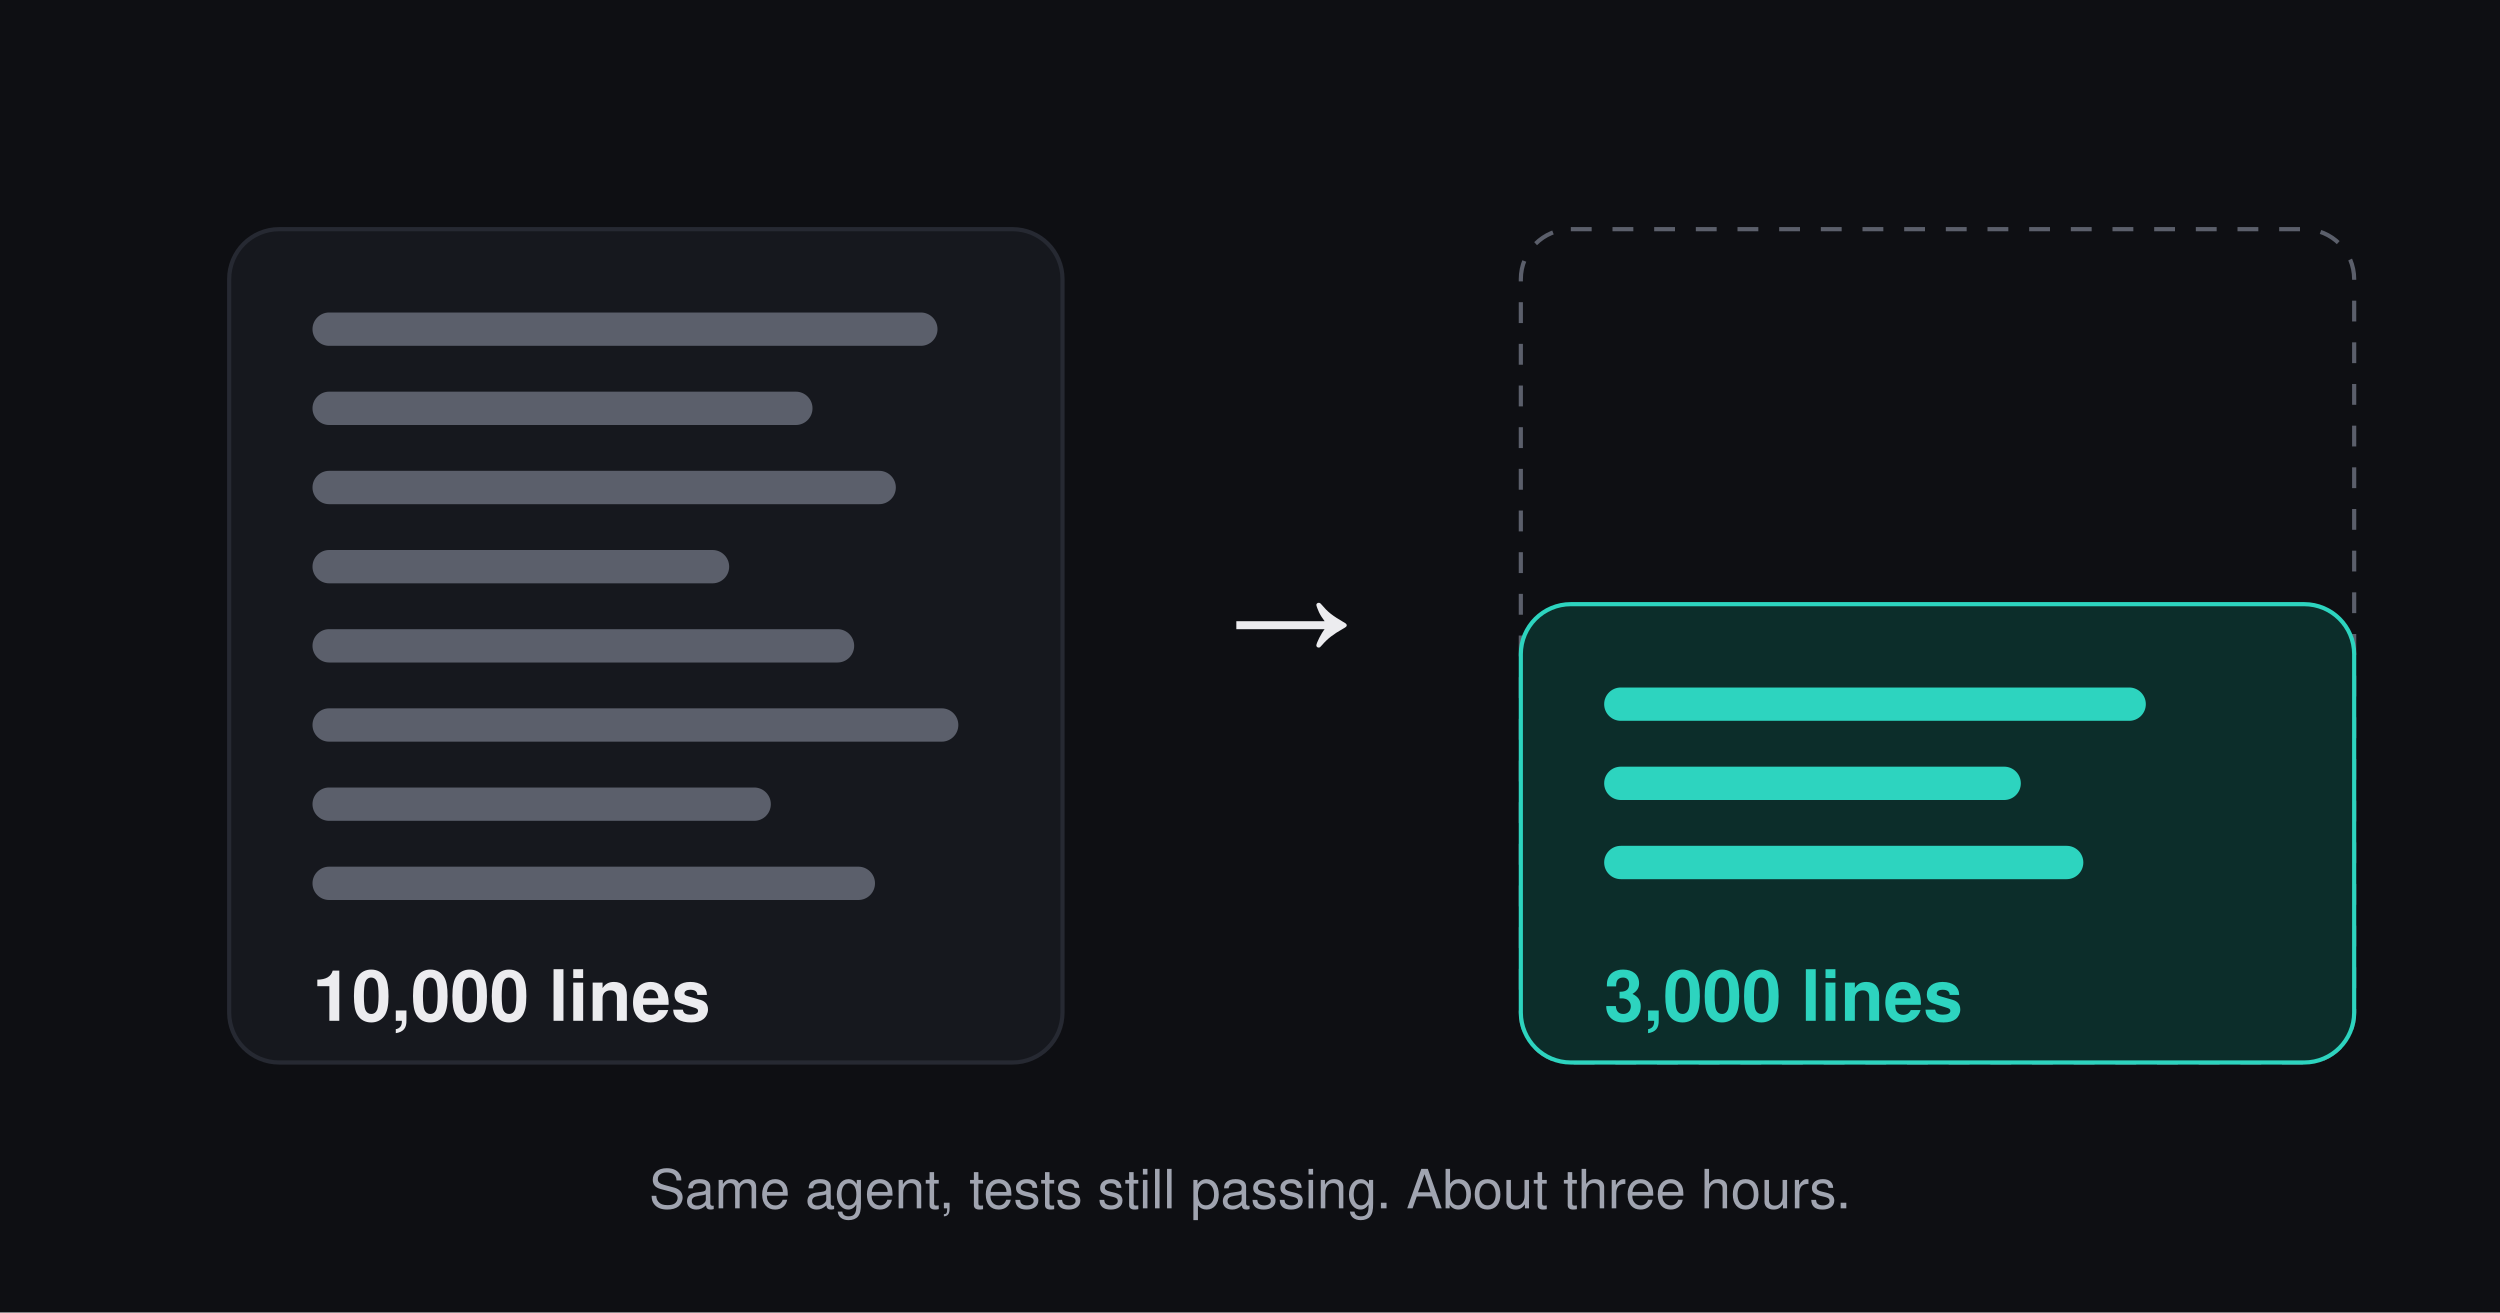
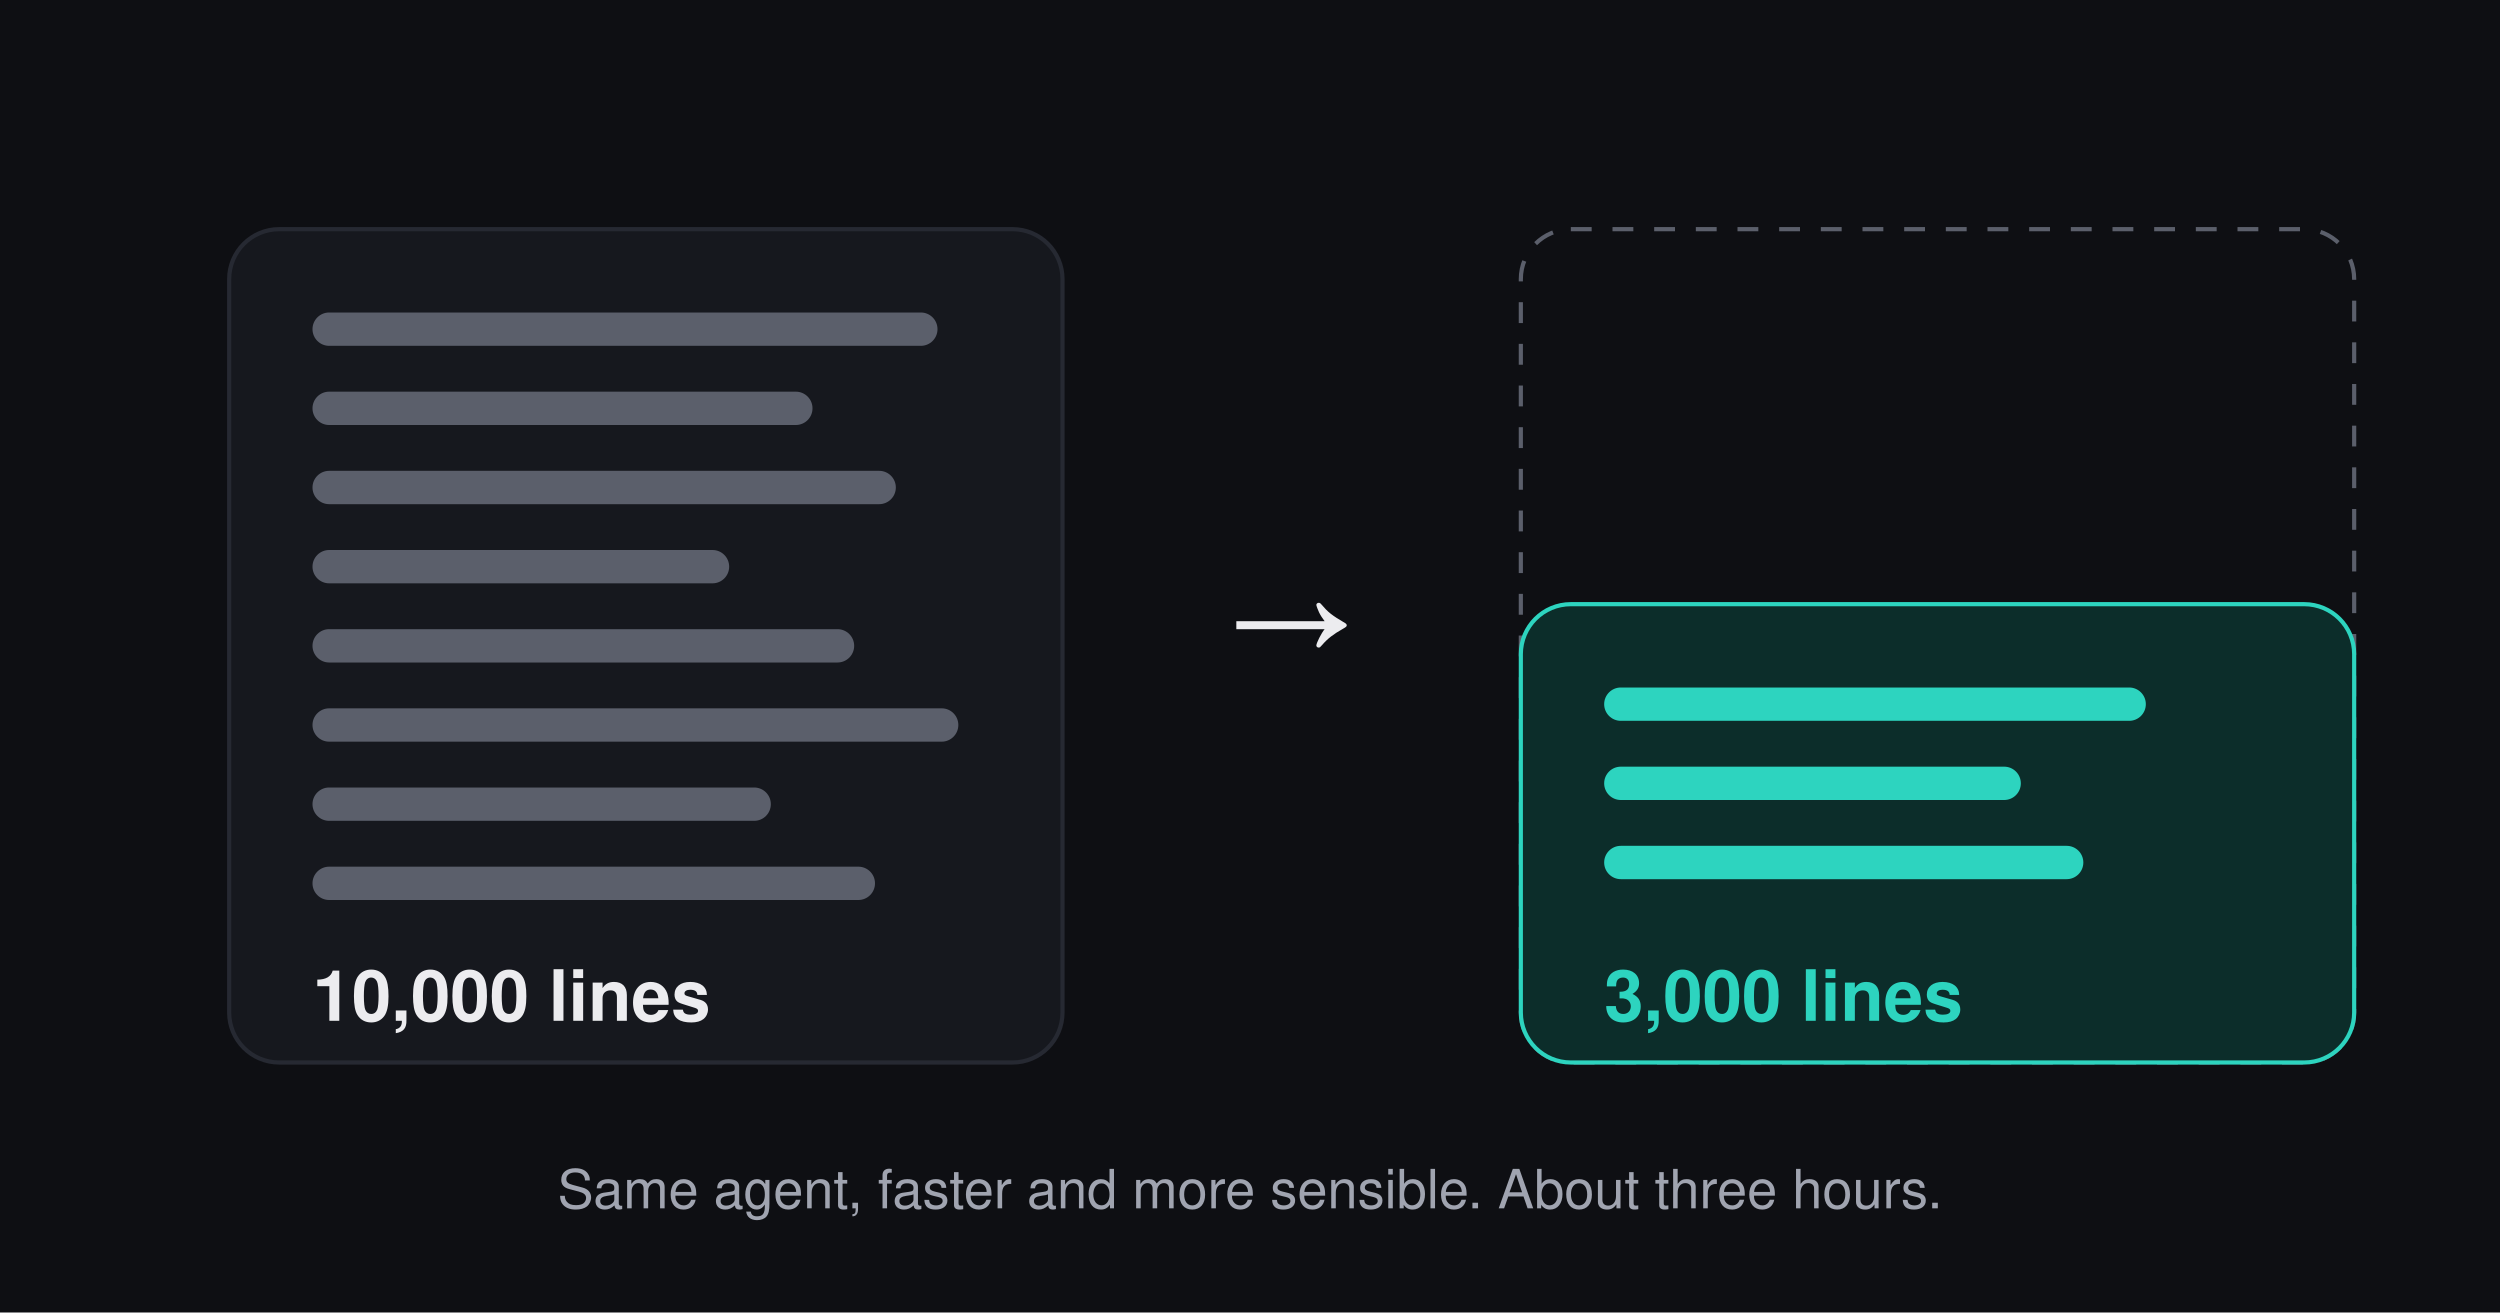
<svg xmlns="http://www.w3.org/2000/svg" viewBox="0 0 1200 630" width="1200" height="630" font-family="Helvetica, Arial, sans-serif">
  <rect width="1200" height="630" fill="#0e0f13" />
  <rect x="110" y="110" width="400" height="400" rx="24" fill="#16181e" stroke="#262932" stroke-width="2" />
  <rect x="150" y="150" width="300" height="16" rx="8" fill="#5b5f6b" />
  <rect x="150" y="188" width="240" height="16" rx="8" fill="#5b5f6b" />
  <rect x="150" y="226" width="280" height="16" rx="8" fill="#5b5f6b" />
  <rect x="150" y="264" width="200" height="16" rx="8" fill="#5b5f6b" />
  <rect x="150" y="302" width="260" height="16" rx="8" fill="#5b5f6b" />
  <rect x="150" y="340" width="310" height="16" rx="8" fill="#5b5f6b" />
  <rect x="150" y="378" width="220" height="16" rx="8" fill="#5b5f6b" />
  <rect x="150" y="416" width="270" height="16" rx="8" fill="#5b5f6b" />
  <text x="150" y="490" font-size="34" font-weight="700" fill="#ececef">10,000 lines</text>
  <rect x="730" y="110" width="400" height="400" rx="24" fill="none" stroke="#5b5f6b" stroke-width="2" stroke-dasharray="10 10" />
  <rect x="730" y="290" width="400" height="220" rx="24" fill="#0c2d2a" stroke="#2dd4bf" stroke-width="2" />
  <rect x="770" y="330" width="260" height="16" rx="8" fill="#2dd4bf" />
  <rect x="770" y="368" width="200" height="16" rx="8" fill="#2dd4bf" />
  <rect x="770" y="406" width="230" height="16" rx="8" fill="#2dd4bf" />
  <text x="770" y="490" font-size="34" font-weight="700" fill="#2dd4bf">3,000 lines</text>
  <text x="620" y="320" font-size="64" text-anchor="middle" fill="#ececef">→</text>
-   <text x="600" y="580" font-size="26" text-anchor="middle" fill="#a0a4b0">Same agent, tests still passing. About three hours.</text>
+   <text x="600" y="580" font-size="26" text-anchor="middle" fill="#a0a4b0">Same agent, faster and more sensible. About three hours.</text>
</svg>
